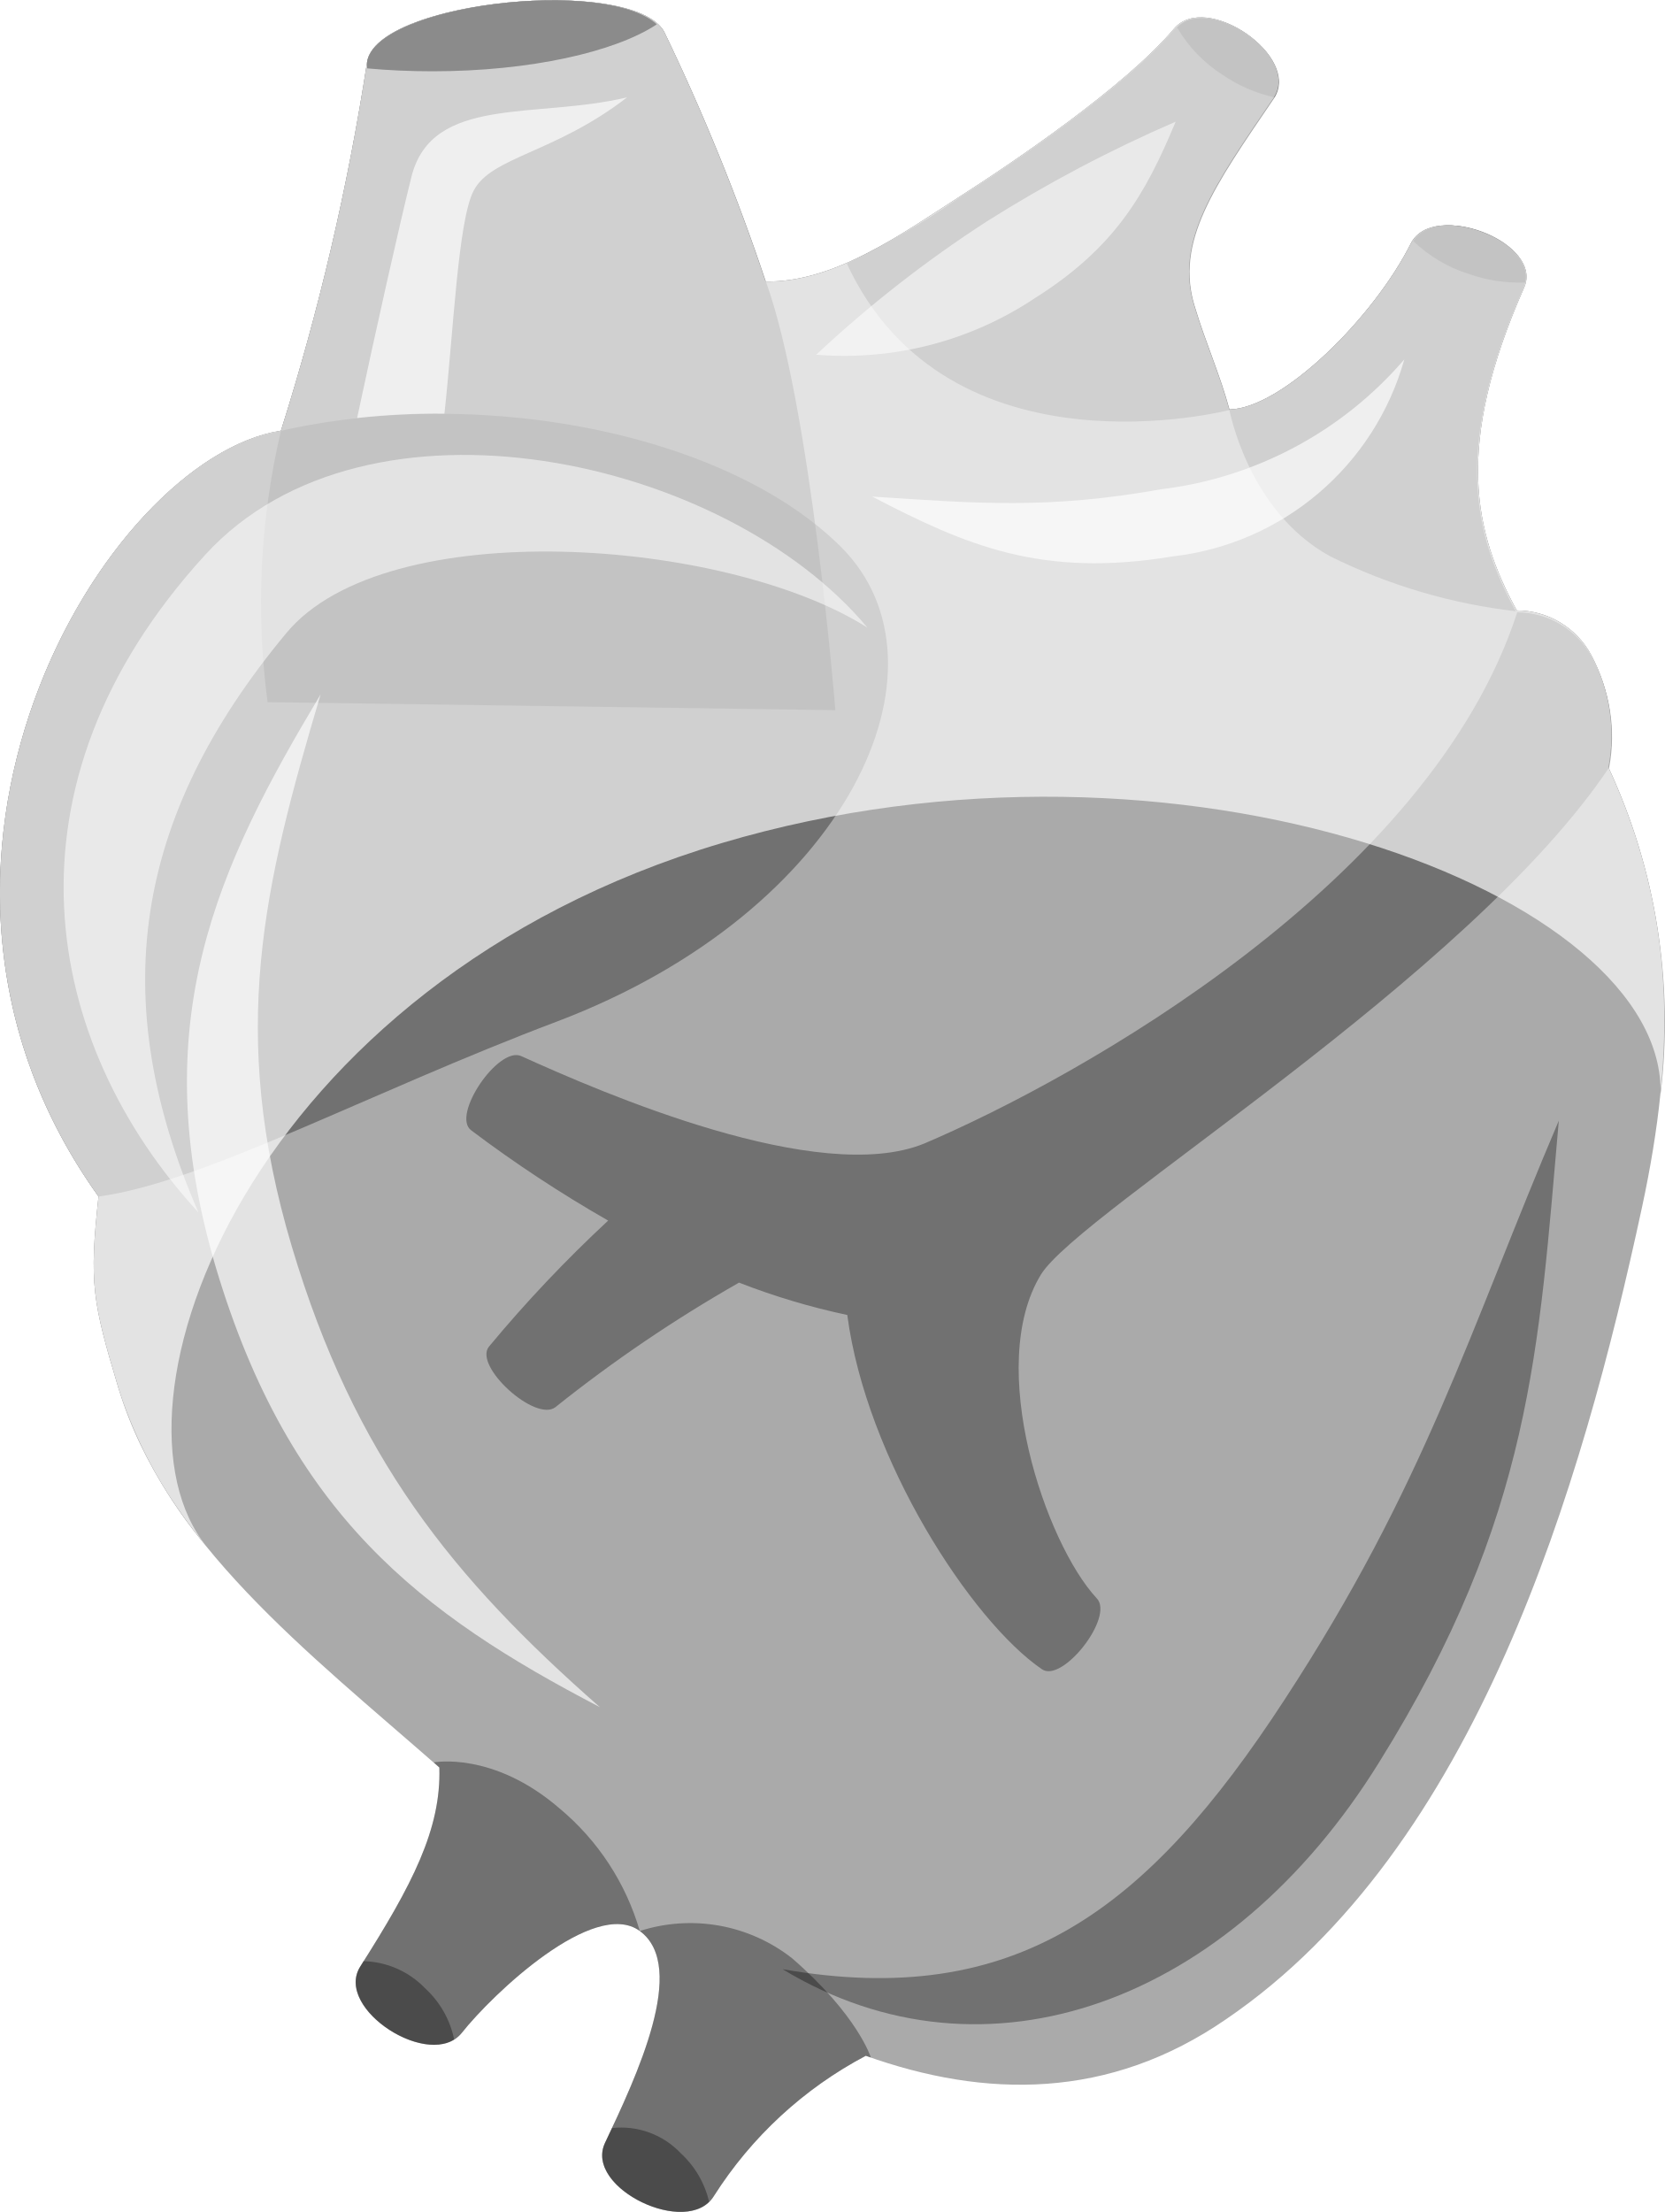
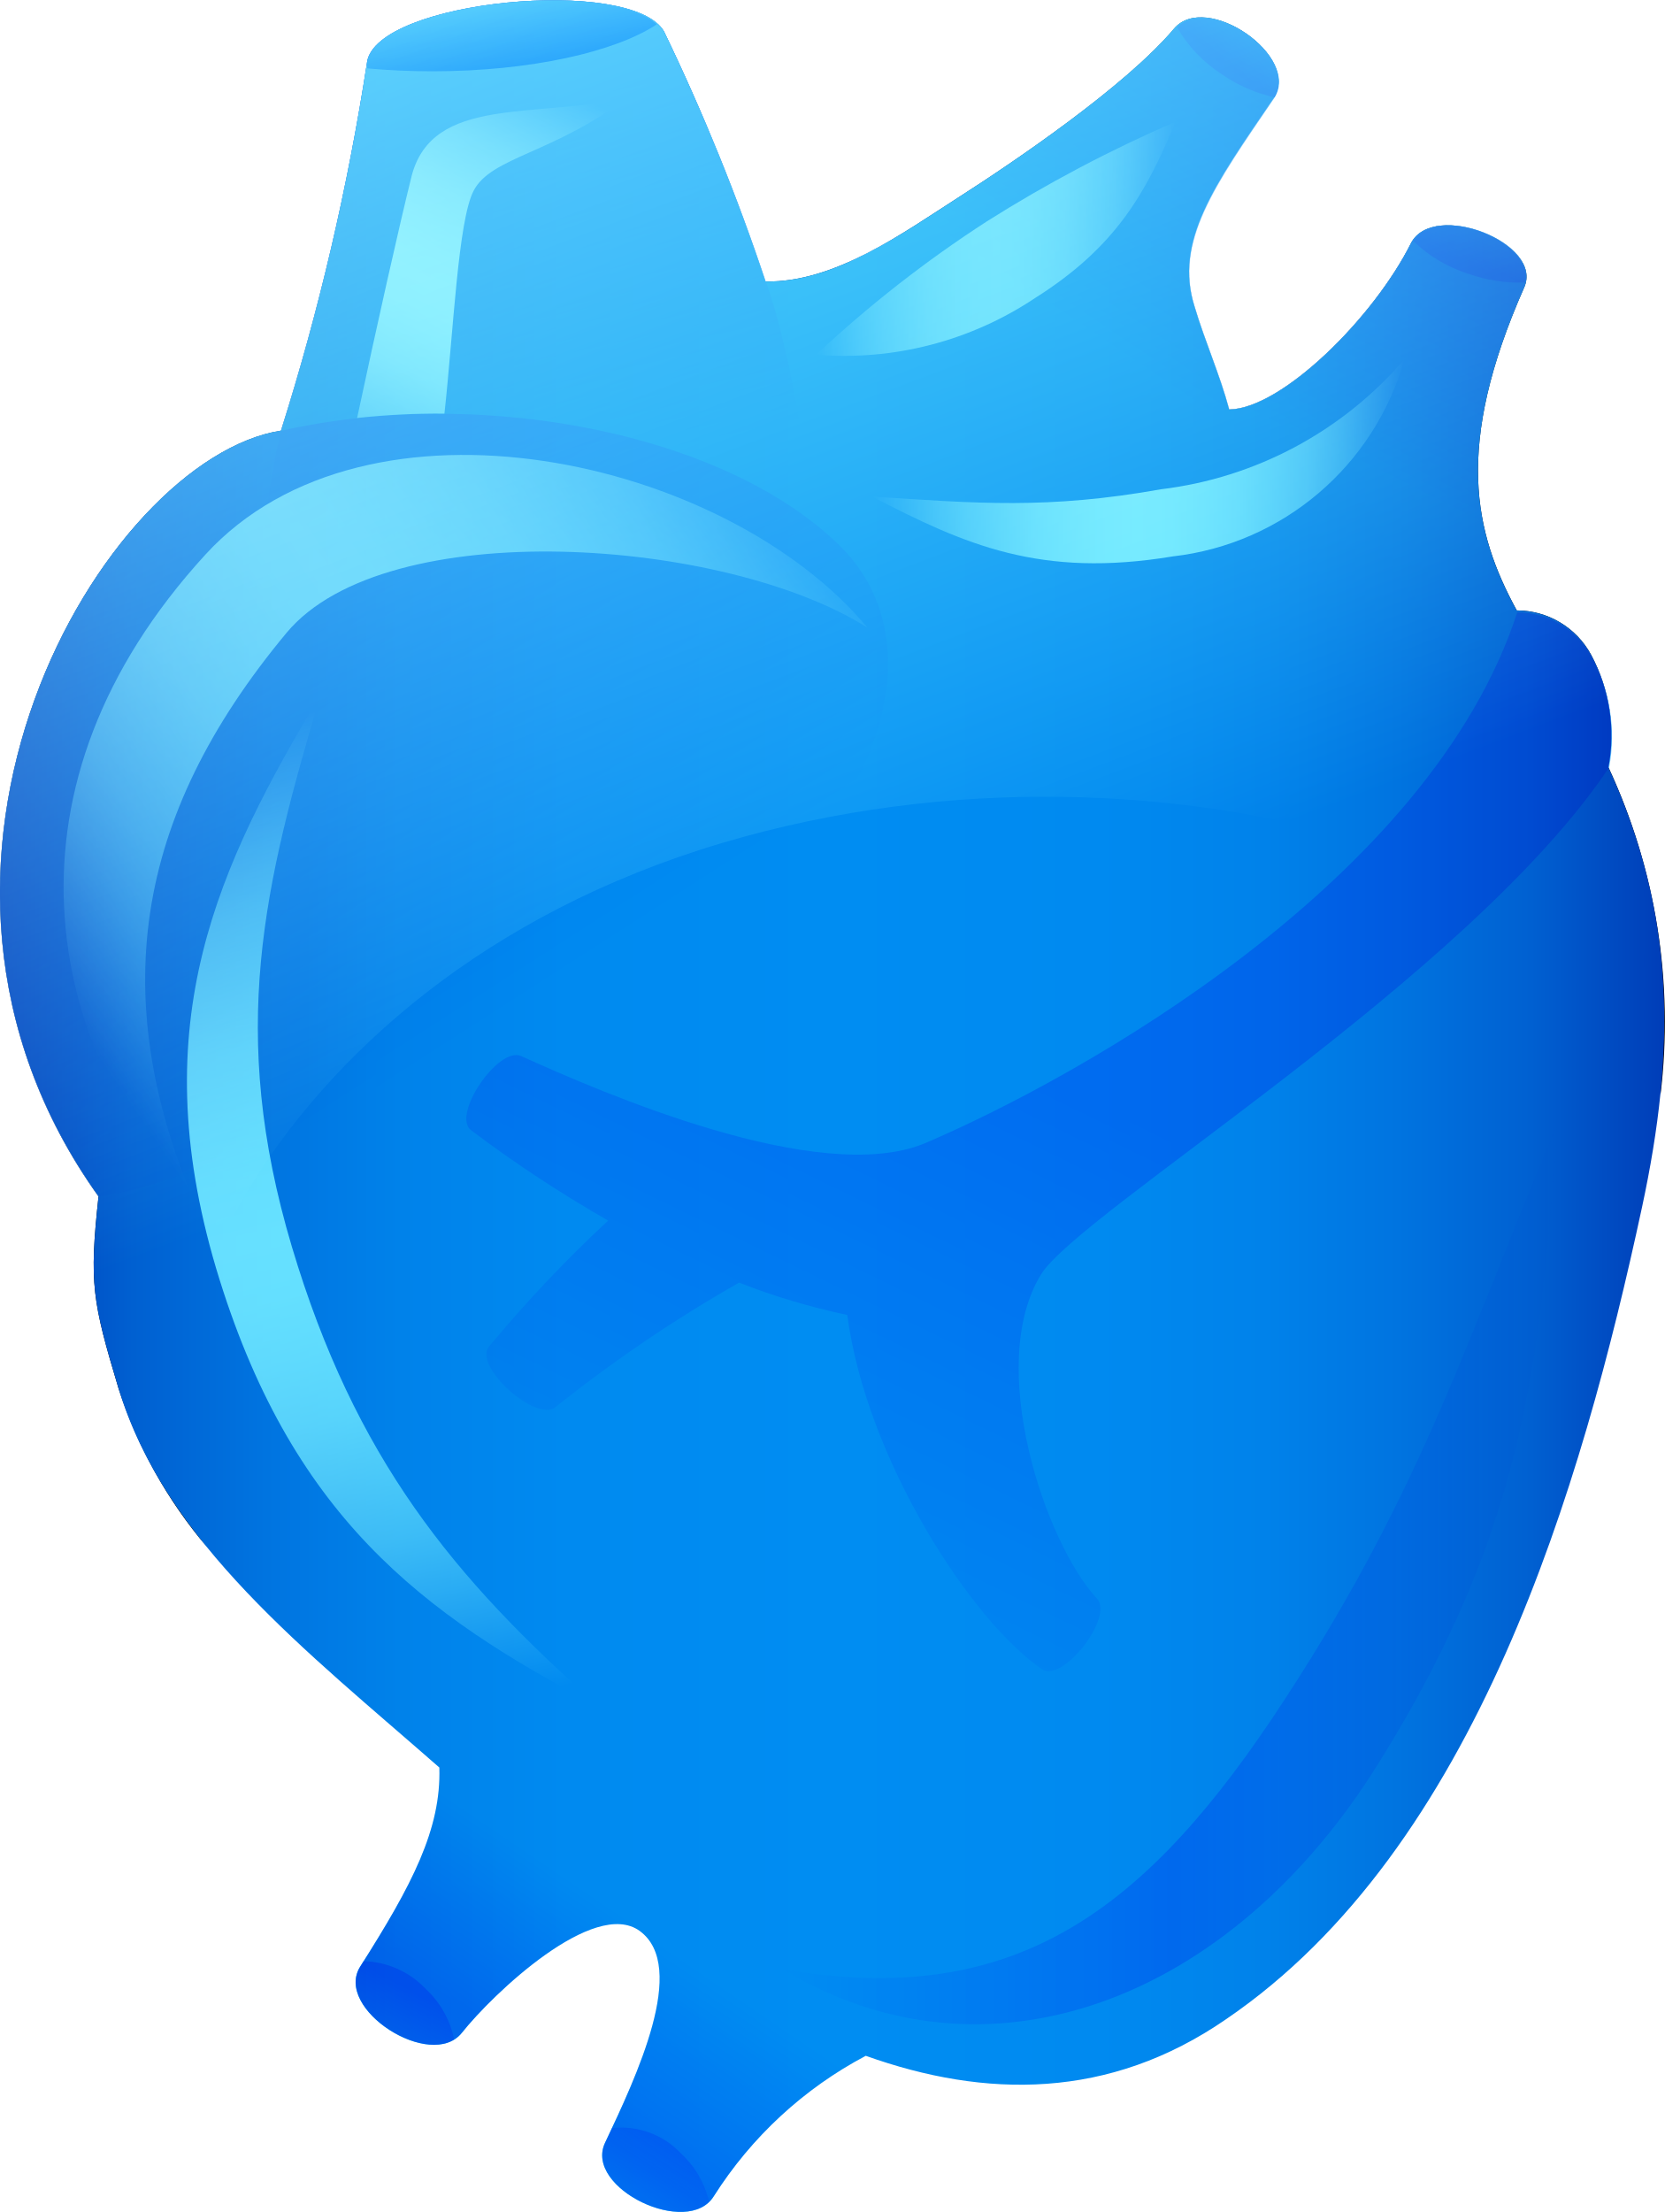
<svg xmlns="http://www.w3.org/2000/svg" xmlns:xlink="http://www.w3.org/1999/xlink" viewBox="0 0 68.42 90.92">
  <defs>
    <style>
-       .cls-1, .cls-2, .cls-3, .cls-4, .cls-5, .cls-6, .cls-7, .cls-8, .cls-9, .cls-10, .cls-11, .cls-12, .cls-13, .cls-14, .cls-15, .cls-16, .cls-17, .cls-18, .cls-19, .cls-20, .cls-21, .cls-22, .cls-23, .cls-24, .cls-25, .cls-26, cls-27 {
-         fill: #aaaaaa !important;
-         mix-blend-mode: multiply;
- 	  }      
+   
	  .cls-1 {
        isolation: isolate;
      }

      .cls-2 {
        fill: url(#linear-gradient);
      }

      .cls-11, .cls-12, .cls-13, .cls-14, .cls-18, .cls-21, .cls-22, .cls-23, .cls-3, .cls-4, .cls-5, .cls-6, .cls-7 {
        mix-blend-mode: multiply;
      }

      .cls-3 {
        fill: url(#linear-gradient-2);
      }

      .cls-4 {
        fill: url(#linear-gradient-3);
      }

      .cls-5 {
        fill: url(#linear-gradient-4);
      }

      .cls-6 {
        fill: url(#linear-gradient-5);
      }

      .cls-7 {
        fill: url(#linear-gradient-6);
      }

      .cls-16, .cls-17, .cls-19, .cls-8, .cls-9 {
        mix-blend-mode: screen;
      }

      .cls-8 {
        fill: url(#linear-gradient-7);
      }

      .cls-9 {
        opacity: 0.8;
      }

      .cls-10 {
        fill: url(#linear-gradient-8);
      }

      .cls-11 {
        fill: url(#linear-gradient-9);
      }

      .cls-12 {
        fill: url(#linear-gradient-10);
      }

      .cls-13 {
        fill: url(#linear-gradient-11);
      }

      .cls-14 {
        fill: url(#linear-gradient-12);
      }

      .cls-15 {
        fill: url(#linear-gradient-13);
      }

      .cls-16 {
        fill: url(#linear-gradient-14);
      }

      .cls-17 {
        fill: url(#linear-gradient-15);
      }

      .cls-18 {
        fill: url(#linear-gradient-16);
      }

      .cls-20 {
        fill: url(#linear-gradient-17);
      }

      .cls-21 {
        fill: url(#linear-gradient-18);
      }

      .cls-22 {
        fill: url(#linear-gradient-19);
      }

      .cls-23 {
        fill: url(#linear-gradient-20);
      }
    </style>
    <linearGradient id="linear-gradient" y1="45.46" x2="68.42" y2="45.46" gradientUnits="userSpaceOnUse">
      <stop offset="0" stop-color="#003db8" />
      <stop offset="0.02" stop-color="#0046be" />
      <stop offset="0.08" stop-color="#0060d1" />
      <stop offset="0.16" stop-color="#0074e0" />
      <stop offset="0.24" stop-color="#0082ea" />
      <stop offset="0.34" stop-color="#008af0" />
      <stop offset="0.5" stop-color="#008df2" />
      <stop offset="0.66" stop-color="#008af0" />
      <stop offset="0.76" stop-color="#0082ea" />
      <stop offset="0.84" stop-color="#0074e0" />
      <stop offset="0.92" stop-color="#0060d1" />
      <stop offset="0.98" stop-color="#0046be" />
      <stop offset="1" stop-color="#003db8" />
    </linearGradient>
    <linearGradient id="linear-gradient-2" x1="22.39" y1="40.51" x2="8.86" y2="19.44" gradientUnits="userSpaceOnUse">
      <stop offset="0" stop-color="#fff" />
      <stop offset="1" stop-color="#66c7ff" />
    </linearGradient>
    <linearGradient id="linear-gradient-3" x1="27.85" y1="68.93" x2="40.52" y2="42.95" xlink:href="#linear-gradient-2" />
    <linearGradient id="linear-gradient-4" x1="21.24" y1="19.89" x2="17.96" y2="4.92" xlink:href="#linear-gradient-2" />
    <linearGradient id="linear-gradient-5" x1="21.85" y1="76.22" x2="18.03" y2="81.85" xlink:href="#linear-gradient-2" />
    <linearGradient id="linear-gradient-6" x1="30.77" y1="82.38" x2="26.38" y2="88.85" xlink:href="#linear-gradient-2" />
    <linearGradient id="linear-gradient-7" x1="14.24" y1="20.52" x2="22.42" y2="3.32" gradientUnits="userSpaceOnUse">
      <stop offset="0" />
      <stop offset="0.06" stop-color="#152834" />
      <stop offset="0.12" stop-color="#2a5269" />
      <stop offset="0.18" stop-color="#3c7697" />
      <stop offset="0.25" stop-color="#4b93bc" />
      <stop offset="0.31" stop-color="#57aada" />
      <stop offset="0.38" stop-color="#5fbaee" />
      <stop offset="0.44" stop-color="#64c4fb" />
      <stop offset="0.5" stop-color="#66c7ff" />
      <stop offset="0.56" stop-color="#64c4fb" />
      <stop offset="0.62" stop-color="#5fbaee" />
      <stop offset="0.69" stop-color="#57aada" />
      <stop offset="0.75" stop-color="#4b93bc" />
      <stop offset="0.82" stop-color="#3c7697" />
      <stop offset="0.88" stop-color="#2a5269" />
      <stop offset="0.94" stop-color="#152834" />
      <stop offset="1" />
    </linearGradient>
    <linearGradient id="linear-gradient-8" x1="2" y1="40.44" x2="33.1" y2="19.29" xlink:href="#linear-gradient-7" />
    <linearGradient id="linear-gradient-9" x1="50.54" y1="2.16" x2="43.42" y2="12.75" gradientUnits="userSpaceOnUse">
      <stop offset="0" stop-color="#66c7ff" />
      <stop offset="1" stop-color="#fff" />
    </linearGradient>
    <linearGradient id="linear-gradient-10" x1="61.52" y1="11.04" x2="57.08" y2="19.78" xlink:href="#linear-gradient-9" />
    <linearGradient id="linear-gradient-11" x1="50.4" y1="2.52" x2="51.42" y2="1.13" xlink:href="#linear-gradient-9" />
    <linearGradient id="linear-gradient-12" x1="60.37" y1="10.87" x2="61.06" y2="8.74" xlink:href="#linear-gradient-9" />
    <linearGradient id="linear-gradient-13" x1="33.58" y1="9.78" x2="48.33" y2="9.78" xlink:href="#linear-gradient-7" />
    <linearGradient id="linear-gradient-14" x1="35.85" y1="18.96" x2="57.72" y2="18.96" xlink:href="#linear-gradient-7" />
    <linearGradient id="linear-gradient-15" x1="36.1" y1="40.21" x2="19.03" y2="-4.95" gradientUnits="userSpaceOnUse">
      <stop offset="0" />
      <stop offset="1" stop-color="#66c7ff" />
    </linearGradient>
    <linearGradient id="linear-gradient-16" x1="32.17" y1="64.63" x2="64.08" y2="64.63" gradientUnits="userSpaceOnUse">
      <stop offset="0" stop-color="#fff" />
      <stop offset="0.5" stop-color="#66c7ff" />
      <stop offset="1" stop-color="#fff" />
    </linearGradient>
    <linearGradient id="linear-gradient-17" x1="51" y1="64.4" x2="73.38" y2="99.22" gradientTransform="translate(-17.03 -47.73) rotate(19.56)" xlink:href="#linear-gradient-7" />
    <linearGradient id="linear-gradient-18" x1="17" y1="81.81" x2="15.68" y2="84.43" xlink:href="#linear-gradient-9" />
    <linearGradient id="linear-gradient-19" x1="27.96" y1="87.63" x2="26.39" y2="90.26" xlink:href="#linear-gradient-9" />
    <linearGradient id="linear-gradient-20" x1="21.35" y1="3.68" x2="20.62" y2="-0.45" xlink:href="#linear-gradient-9" />
  </defs>
  <g class="cls-1">
    <g id="Laag_2" data-name="Laag 2">
      <g id="Internal_Organs" data-name="Internal Organs">
        <g id="Heart">
          <path id="Heart-2" data-name="Heart" class="cls-2" d="M66.12,31.54a7,7,0,0,0-.71-4.62,3.48,3.48,0,0,0-3.06-1.83c-1.75-3.21-2.58-6.74.3-13.26C63.49,10,58.92,8.21,58,10c-1.53,3.06-5.31,6.8-7.47,6.83-.38-1.42-1-2.8-1.42-4.21-.86-2.69.8-5,3.24-8.59,1.16-1.71-2.78-4.41-4.09-2.85-2,2.37-6.56,5.46-8.84,6.92s-5.1,3.52-7.95,3.47A87.31,87.31,0,0,0,27.3,1.3C26-1,15.48,0,15.09,2.55A100.71,100.71,0,0,1,11.55,17.7C4.29,18.84-5.7,35.55,4.05,49.18c-.39,3.58-.25,4.31.82,7.88,1.91,6.34,7.74,10.81,13.19,15.59.08,2.53-1.12,4.83-3.25,8.18-1.11,1.74,2.92,4.31,4.18,2.72S24.42,78,26.3,79.37c2,1.47-.15,6-1.43,8.71C24,89.94,28.29,92,29.35,90.26a16.56,16.56,0,0,1,6.24-5.76c4.9,1.75,10,1.82,14.82-1.51,10.28-7,14.62-21.9,17.09-33.37C68.88,43.2,68.91,37.61,66.12,31.54Z" />
          <path class="cls-3" d="M34.58,22.49c-4.85-4.84-15.48-6.79-23.9-4.57-7.14,2.24-16,18.17-6.63,31.26,4.3-.57,11.13-4.28,18.84-7.19C34.9,37.44,39.45,27.37,34.58,22.49Z" />
          <path class="cls-4" d="M21.43,43.41c-.94-.43-2.89,2.44-2.06,3.05A53.16,53.16,0,0,0,25,50.17a55,55,0,0,0-4.9,5.18c-.65.8,1.91,3.12,2.73,2.49a58.44,58.44,0,0,1,7.55-5.12,28.59,28.59,0,0,0,4.45,1.33c.78,5.93,5.1,12.58,8,14.56.84.59,3-2.16,2.25-2.92-2.1-2.26-4.58-9.55-2.29-13.3,1.58-2.58,17.57-12.19,23.36-20.85l0,0A6.85,6.85,0,0,0,65.43,27a3.5,3.5,0,0,0-3.06-1.83C58.78,36.25,44.34,44.3,38,47,33.66,48.78,24.76,44.92,21.43,43.41Z" />
          <path class="cls-5" d="M34.34,29.19s-1-12.47-2.85-17.6A87.31,87.31,0,0,0,27.3,1.3C26-1,15.48,0,15.09,2.55A100.71,100.71,0,0,1,11.55,17.7,31,31,0,0,0,11,28.86Z" />
          <path class="cls-6" d="M23,74.33c-2.73-2.36-5.17-1.89-5.17-1.89l.23.21c.08,2.53-1.12,4.83-3.25,8.18-1.11,1.74,2.92,4.31,4.18,2.72S24.42,78,26.3,79.37A10.29,10.29,0,0,0,23,74.33Z" />
          <path class="cls-7" d="M32.56,80.49a6.78,6.78,0,0,0-6.26-1.12h0c2,1.47-.15,6-1.43,8.71C24,89.94,28.29,92,29.35,90.26a16.56,16.56,0,0,1,6.24-5.76l.21.07S35.27,82.84,32.56,80.49Z" />
          <path class="cls-8" d="M18.27,17c.37-3.36.56-7.94,1.2-9.16.72-1.4,3.34-1.54,6.31-3.84-3.74.9-8-.1-8.86,3.24-.5,2-1.45,6.24-2.24,9.94A30.72,30.72,0,0,1,18.27,17Z" />
          <g class="cls-9">
            <path class="cls-10" d="M8.44,22.8c6.65-7.27,21.39-4,27.22,3-5.81-3.69-19.78-4.71-23.88.21-6.34,7.62-7.41,15.1-3.62,23.83C1.76,42.88-.27,32.32,8.44,22.8Z" />
          </g>
          <path class="cls-11" d="M50.55,16.85c-.38-1.42-1-2.8-1.42-4.21-.86-2.69.8-5,3.24-8.59,1.16-1.71-2.78-4.41-4.09-2.85-2,2.37-6.56,5.46-8.84,6.92a33.93,33.93,0,0,1-4.63,2.71h0C39,19.85,50.55,16.85,50.55,16.85Z" />
          <path class="cls-12" d="M54.67,22.86a23.12,23.12,0,0,0,7.7,2.27l0,0h-.06c-1.75-3.21-2.58-6.74.3-13.26C63.49,10,58.92,8.21,58,10c-1.53,3.06-5.31,6.8-7.47,6.83C50.55,16.85,51.29,21,54.67,22.86Z" />
          <path class="cls-13" d="M50.25,3.07A6.11,6.11,0,0,0,52.39,4c1-1.68-2.68-4.24-4-2.87A5.69,5.69,0,0,0,50.25,3.07Z" />
          <path class="cls-14" d="M58.1,9.91a5.77,5.77,0,0,0,2.28,1.35,6.2,6.2,0,0,0,2.33.35C63.11,9.86,59.1,8.36,58.1,9.91Z" />
          <g class="cls-9">
            <path class="cls-15" d="M42.55,12.25a14.12,14.12,0,0,1-9,2.33,50,50,0,0,1,7-5.47A56.77,56.77,0,0,1,48.33,5C47.08,8,45.84,10.17,42.55,12.25Z" />
          </g>
          <path class="cls-16" d="M48.21,22.87c-5.43.9-8.53-.47-12.36-2.46,4.32.28,7.22.53,11.88-.3a15.66,15.66,0,0,0,10-5.34A11.21,11.21,0,0,1,48.21,22.87Z" />
          <path class="cls-17" d="M66.12,31.54a7,7,0,0,0-.71-4.62,3.48,3.48,0,0,0-3.06-1.83c-1.75-3.21-2.58-6.74.3-13.26C63.49,10,58.92,8.21,58,10c-1.53,3.06-5.31,6.8-7.47,6.83-.38-1.42-1-2.8-1.42-4.21-.86-2.69.8-5,3.24-8.59,1.16-1.71-2.78-4.41-4.09-2.85-2,2.37-6.56,5.46-8.84,6.92s-5.1,3.52-7.95,3.47A87.31,87.31,0,0,0,27.3,1.3C26-1,15.48,0,15.09,2.55A100.71,100.71,0,0,1,11.55,17.7C4.29,18.84-5.7,35.55,4.05,49.18c-.39,3.58-.25,4.31.82,7.88a19.16,19.16,0,0,0,3.64,6.53c-4.68-5.73,1.76-23.17,21.17-28.94C48.47,29.07,68.53,36.75,68.26,45A24.82,24.82,0,0,0,66.12,31.54Z" />
          <path class="cls-18" d="M56.69,72.44C50.57,82.32,40.53,86,32.17,80.94c9.59,1.67,15-2.43,20.63-11.07C58.6,61,60.38,54.75,64.08,46.06,63.25,55.4,63,62.32,56.69,72.44Z" />
          <g class="cls-19">
            <path class="cls-20" d="M8.88,52.12c-3-10.12.1-16.56,4.3-23.58C10.85,36.38,9.36,42.4,12,51.25c2.58,8.64,6.61,13.61,12.66,18.92C17.29,66.33,11.91,62.25,8.88,52.12Z" />
          </g>
          <path class="cls-21" d="M14.94,80.61a2.53,2.53,0,0,1-.13.22c-1,1.62,2.36,3.94,3.86,3a3.91,3.91,0,0,0-1.19-2.1A3.63,3.63,0,0,0,14.94,80.61Z" />
          <path class="cls-22" d="M25.16,87.47c-.1.21-.2.41-.29.61-.84,1.76,3,3.7,4.28,2.42a3.93,3.93,0,0,0-1.17-2A3.37,3.37,0,0,0,25.16,87.47Z" />
          <path class="cls-23" d="M27,1C24.91-.93,15.46.17,15.09,2.55c0,.09,0,.17,0,.26.86.08,1.76.12,2.69.12C21.8,2.93,25.3,2.13,27,1Z" />
        </g>
      </g>
    </g>
  </g>
</svg>
